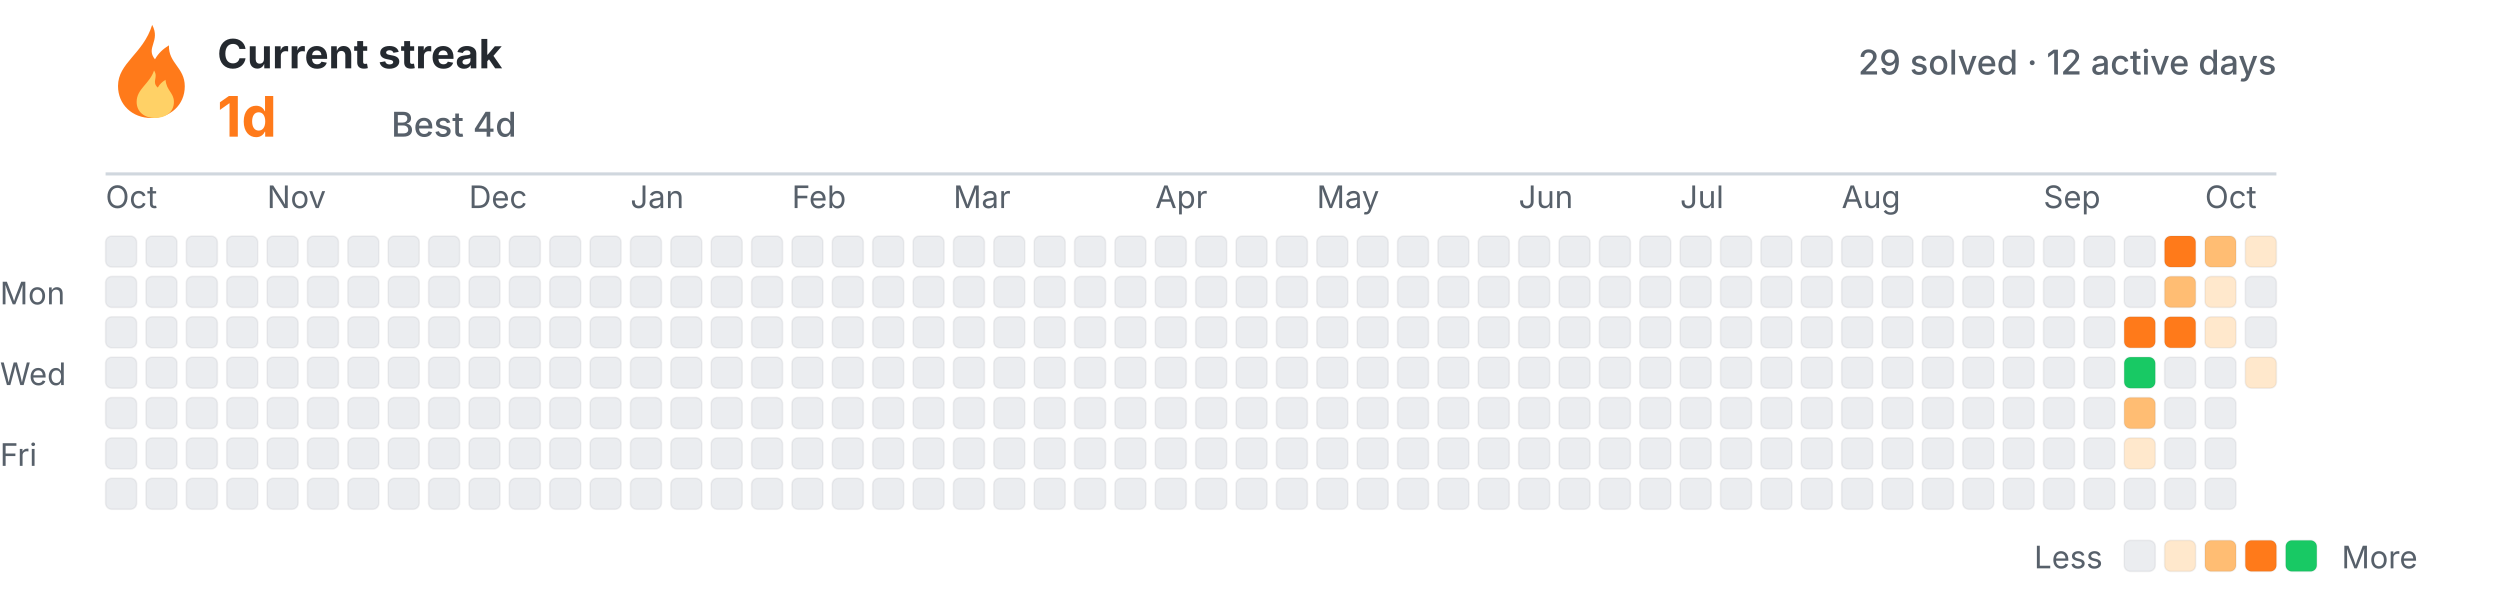
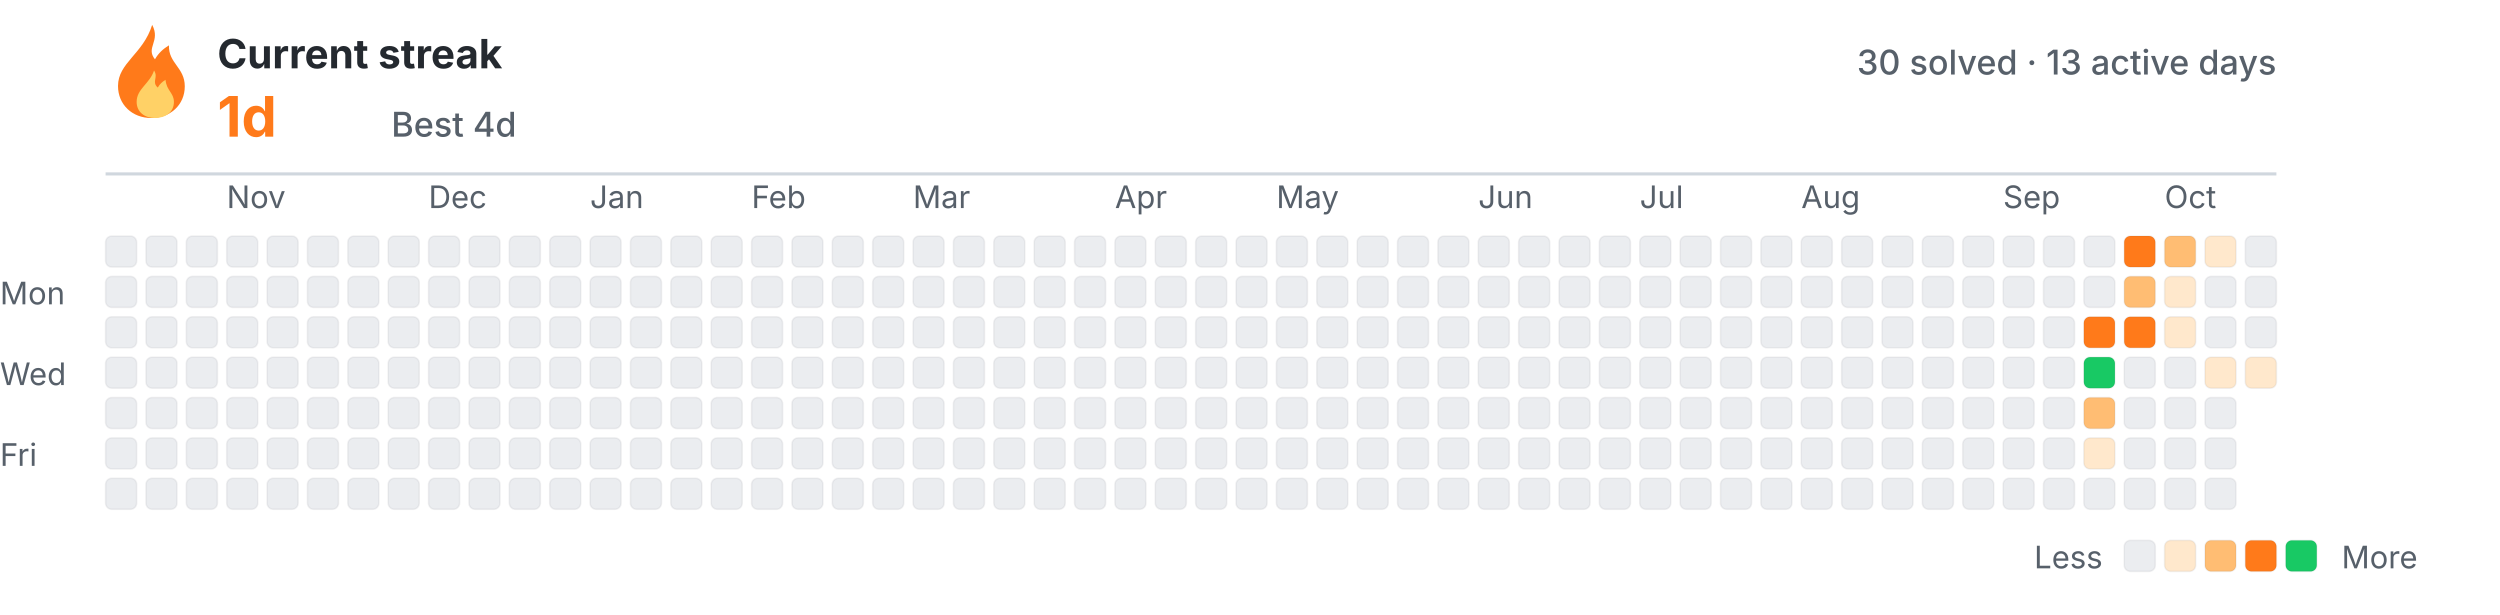
<svg xmlns="http://www.w3.org/2000/svg" width="805" height="198" viewBox="0 0 805 198" role="img" aria-labelledby="title desc">
  <style>
:root{color-scheme:light dark}
.label{font:10px -apple-system,BlinkMacSystemFont,"Segoe UI",sans-serif;fill:#57606a}
.metric{font:650 13px -apple-system,BlinkMacSystemFont,"Segoe UI",sans-serif;fill:#24292f}
.metric-strong{font:750 18px -apple-system,BlinkMacSystemFont,"Segoe UI",sans-serif;fill:#ff7a1a}
.metric-muted{font:550 11px -apple-system,BlinkMacSystemFont,"Segoe UI",sans-serif;fill:#57606a}
.flame{fill:#ff7a1a}
.spark{fill:#ffd166}
.rule{stroke:#d0d7de;stroke-width:1}
.cell{shape-rendering:geometricPrecision;stroke:rgba(27,31,36,.06);stroke-width:.5}
.level-0{fill:#ebedf0}.level-1{fill:#ffe8cc}.level-2{fill:#ffbd73}.level-3{fill:#ff7a1a}.level-4{fill:#18c964}
@media (prefers-color-scheme:dark){.label,.metric-muted{fill:#8b949e}.metric{fill:#f0f6fc}.rule{stroke:#30363d}.cell{stroke:rgba(240,246,252,.06)}.level-0{fill:#161b22}.level-1{fill:#3a2414}.level-2{fill:#7a3d12}.level-3{fill:#ff7a1a}.level-4{fill:#2fd46f}}
</style>
  <g transform="translate(34,8)">
    <path class="flame" d="M15 0c2.8 5.3-2.2 7.3.9 11.1 1.1-2 2.7-3.4 4.5-4.5-.2 5.8 5.1 7.1 5.1 13.2 0 6-4.7 10.2-10.8 10.2S4 25.7 4 19.7C4 12.2 12.1 9.4 15 0Z" />
    <path class="spark" d="M15.6 14.7c1.5 2.3-.9 3.6 1.2 5.5.6-1.1 1.5-1.9 2.5-2.5.3 3.5 2.7 4.2 2.7 7.1 0 3.4-2.8 5.2-6.1 5.2s-5.9-1.9-5.9-5.2c0-4.2 4.2-5.8 5.6-10.1Z" />
    <text x="36" y="14" class="metric">Current streak</text>
    <text x="36" y="36" class="metric-strong">1d</text>
    <text x="92" y="36" class="metric-muted">Best 4d</text>
  </g>
-   <text x="733" y="24" class="metric-muted" text-anchor="end">29 solved · 12 active days</text>
+   <text x="733" y="24" class="metric-muted" text-anchor="end">30 solved · 13 active days</text>
  <line x1="34" y1="56" x2="733" y2="56" class="rule" />
-   <text x="34" y="67" class="label">Oct</text>
-   <text x="86" y="67" class="label">Nov</text>
-   <text x="151" y="67" class="label">Dec</text>
-   <text x="203" y="67" class="label">Jan</text>
-   <text x="255" y="67" class="label">Feb</text>
-   <text x="307" y="67" class="label">Mar</text>
-   <text x="372" y="67" class="label">Apr</text>
-   <text x="424" y="67" class="label">May</text>
-   <text x="489" y="67" class="label">Jun</text>
-   <text x="541" y="67" class="label">Jul</text>
-   <text x="593" y="67" class="label">Aug</text>
-   <text x="658" y="67" class="label">Sep</text>
-   <text x="710" y="67" class="label">Oct</text>
+   <text x="73" y="67" class="label">Nov</text>
+   <text x="138" y="67" class="label">Dec</text>
+   <text x="190" y="67" class="label">Jan</text>
+   <text x="242" y="67" class="label">Feb</text>
+   <text x="294" y="67" class="label">Mar</text>
+   <text x="359" y="67" class="label">Apr</text>
+   <text x="411" y="67" class="label">May</text>
+   <text x="476" y="67" class="label">Jun</text>
+   <text x="528" y="67" class="label">Jul</text>
+   <text x="580" y="67" class="label">Aug</text>
+   <text x="645" y="67" class="label">Sep</text>
+   <text x="697" y="67" class="label">Oct</text>
  <text x="0" y="98" class="label">Mon</text>
  <text x="0" y="124" class="label">Wed</text>
  <text x="0" y="150" class="label">Fri</text>
  <rect x="34" y="76" width="10" height="10" rx="2" class="cell level-0" />
  <rect x="34" y="89" width="10" height="10" rx="2" class="cell level-0" />
  <rect x="34" y="102" width="10" height="10" rx="2" class="cell level-0" />
  <rect x="34" y="115" width="10" height="10" rx="2" class="cell level-0" />
  <rect x="34" y="128" width="10" height="10" rx="2" class="cell level-0" />
  <rect x="34" y="141" width="10" height="10" rx="2" class="cell level-0" />
  <rect x="34" y="154" width="10" height="10" rx="2" class="cell level-0" />
  <rect x="47" y="76" width="10" height="10" rx="2" class="cell level-0" />
  <rect x="47" y="89" width="10" height="10" rx="2" class="cell level-0" />
  <rect x="47" y="102" width="10" height="10" rx="2" class="cell level-0" />
  <rect x="47" y="115" width="10" height="10" rx="2" class="cell level-0" />
  <rect x="47" y="128" width="10" height="10" rx="2" class="cell level-0" />
  <rect x="47" y="141" width="10" height="10" rx="2" class="cell level-0" />
  <rect x="47" y="154" width="10" height="10" rx="2" class="cell level-0" />
  <rect x="60" y="76" width="10" height="10" rx="2" class="cell level-0" />
  <rect x="60" y="89" width="10" height="10" rx="2" class="cell level-0" />
  <rect x="60" y="102" width="10" height="10" rx="2" class="cell level-0" />
  <rect x="60" y="115" width="10" height="10" rx="2" class="cell level-0" />
  <rect x="60" y="128" width="10" height="10" rx="2" class="cell level-0" />
  <rect x="60" y="141" width="10" height="10" rx="2" class="cell level-0" />
  <rect x="60" y="154" width="10" height="10" rx="2" class="cell level-0" />
  <rect x="73" y="76" width="10" height="10" rx="2" class="cell level-0" />
  <rect x="73" y="89" width="10" height="10" rx="2" class="cell level-0" />
  <rect x="73" y="102" width="10" height="10" rx="2" class="cell level-0" />
  <rect x="73" y="115" width="10" height="10" rx="2" class="cell level-0" />
  <rect x="73" y="128" width="10" height="10" rx="2" class="cell level-0" />
  <rect x="73" y="141" width="10" height="10" rx="2" class="cell level-0" />
  <rect x="73" y="154" width="10" height="10" rx="2" class="cell level-0" />
  <rect x="86" y="76" width="10" height="10" rx="2" class="cell level-0" />
  <rect x="86" y="89" width="10" height="10" rx="2" class="cell level-0" />
  <rect x="86" y="102" width="10" height="10" rx="2" class="cell level-0" />
  <rect x="86" y="115" width="10" height="10" rx="2" class="cell level-0" />
  <rect x="86" y="128" width="10" height="10" rx="2" class="cell level-0" />
  <rect x="86" y="141" width="10" height="10" rx="2" class="cell level-0" />
  <rect x="86" y="154" width="10" height="10" rx="2" class="cell level-0" />
  <rect x="99" y="76" width="10" height="10" rx="2" class="cell level-0" />
  <rect x="99" y="89" width="10" height="10" rx="2" class="cell level-0" />
  <rect x="99" y="102" width="10" height="10" rx="2" class="cell level-0" />
  <rect x="99" y="115" width="10" height="10" rx="2" class="cell level-0" />
  <rect x="99" y="128" width="10" height="10" rx="2" class="cell level-0" />
  <rect x="99" y="141" width="10" height="10" rx="2" class="cell level-0" />
  <rect x="99" y="154" width="10" height="10" rx="2" class="cell level-0" />
  <rect x="112" y="76" width="10" height="10" rx="2" class="cell level-0" />
  <rect x="112" y="89" width="10" height="10" rx="2" class="cell level-0" />
  <rect x="112" y="102" width="10" height="10" rx="2" class="cell level-0" />
  <rect x="112" y="115" width="10" height="10" rx="2" class="cell level-0" />
  <rect x="112" y="128" width="10" height="10" rx="2" class="cell level-0" />
  <rect x="112" y="141" width="10" height="10" rx="2" class="cell level-0" />
  <rect x="112" y="154" width="10" height="10" rx="2" class="cell level-0" />
  <rect x="125" y="76" width="10" height="10" rx="2" class="cell level-0" />
  <rect x="125" y="89" width="10" height="10" rx="2" class="cell level-0" />
  <rect x="125" y="102" width="10" height="10" rx="2" class="cell level-0" />
  <rect x="125" y="115" width="10" height="10" rx="2" class="cell level-0" />
  <rect x="125" y="128" width="10" height="10" rx="2" class="cell level-0" />
  <rect x="125" y="141" width="10" height="10" rx="2" class="cell level-0" />
  <rect x="125" y="154" width="10" height="10" rx="2" class="cell level-0" />
  <rect x="138" y="76" width="10" height="10" rx="2" class="cell level-0" />
  <rect x="138" y="89" width="10" height="10" rx="2" class="cell level-0" />
  <rect x="138" y="102" width="10" height="10" rx="2" class="cell level-0" />
  <rect x="138" y="115" width="10" height="10" rx="2" class="cell level-0" />
  <rect x="138" y="128" width="10" height="10" rx="2" class="cell level-0" />
  <rect x="138" y="141" width="10" height="10" rx="2" class="cell level-0" />
  <rect x="138" y="154" width="10" height="10" rx="2" class="cell level-0" />
  <rect x="151" y="76" width="10" height="10" rx="2" class="cell level-0" />
  <rect x="151" y="89" width="10" height="10" rx="2" class="cell level-0" />
  <rect x="151" y="102" width="10" height="10" rx="2" class="cell level-0" />
  <rect x="151" y="115" width="10" height="10" rx="2" class="cell level-0" />
  <rect x="151" y="128" width="10" height="10" rx="2" class="cell level-0" />
  <rect x="151" y="141" width="10" height="10" rx="2" class="cell level-0" />
  <rect x="151" y="154" width="10" height="10" rx="2" class="cell level-0" />
  <rect x="164" y="76" width="10" height="10" rx="2" class="cell level-0" />
  <rect x="164" y="89" width="10" height="10" rx="2" class="cell level-0" />
  <rect x="164" y="102" width="10" height="10" rx="2" class="cell level-0" />
  <rect x="164" y="115" width="10" height="10" rx="2" class="cell level-0" />
  <rect x="164" y="128" width="10" height="10" rx="2" class="cell level-0" />
  <rect x="164" y="141" width="10" height="10" rx="2" class="cell level-0" />
  <rect x="164" y="154" width="10" height="10" rx="2" class="cell level-0" />
  <rect x="177" y="76" width="10" height="10" rx="2" class="cell level-0" />
  <rect x="177" y="89" width="10" height="10" rx="2" class="cell level-0" />
  <rect x="177" y="102" width="10" height="10" rx="2" class="cell level-0" />
  <rect x="177" y="115" width="10" height="10" rx="2" class="cell level-0" />
  <rect x="177" y="128" width="10" height="10" rx="2" class="cell level-0" />
  <rect x="177" y="141" width="10" height="10" rx="2" class="cell level-0" />
  <rect x="177" y="154" width="10" height="10" rx="2" class="cell level-0" />
  <rect x="190" y="76" width="10" height="10" rx="2" class="cell level-0" />
  <rect x="190" y="89" width="10" height="10" rx="2" class="cell level-0" />
  <rect x="190" y="102" width="10" height="10" rx="2" class="cell level-0" />
  <rect x="190" y="115" width="10" height="10" rx="2" class="cell level-0" />
  <rect x="190" y="128" width="10" height="10" rx="2" class="cell level-0" />
  <rect x="190" y="141" width="10" height="10" rx="2" class="cell level-0" />
  <rect x="190" y="154" width="10" height="10" rx="2" class="cell level-0" />
  <rect x="203" y="76" width="10" height="10" rx="2" class="cell level-0" />
  <rect x="203" y="89" width="10" height="10" rx="2" class="cell level-0" />
  <rect x="203" y="102" width="10" height="10" rx="2" class="cell level-0" />
  <rect x="203" y="115" width="10" height="10" rx="2" class="cell level-0" />
  <rect x="203" y="128" width="10" height="10" rx="2" class="cell level-0" />
  <rect x="203" y="141" width="10" height="10" rx="2" class="cell level-0" />
  <rect x="203" y="154" width="10" height="10" rx="2" class="cell level-0" />
  <rect x="216" y="76" width="10" height="10" rx="2" class="cell level-0" />
  <rect x="216" y="89" width="10" height="10" rx="2" class="cell level-0" />
  <rect x="216" y="102" width="10" height="10" rx="2" class="cell level-0" />
  <rect x="216" y="115" width="10" height="10" rx="2" class="cell level-0" />
  <rect x="216" y="128" width="10" height="10" rx="2" class="cell level-0" />
  <rect x="216" y="141" width="10" height="10" rx="2" class="cell level-0" />
  <rect x="216" y="154" width="10" height="10" rx="2" class="cell level-0" />
  <rect x="229" y="76" width="10" height="10" rx="2" class="cell level-0" />
  <rect x="229" y="89" width="10" height="10" rx="2" class="cell level-0" />
  <rect x="229" y="102" width="10" height="10" rx="2" class="cell level-0" />
  <rect x="229" y="115" width="10" height="10" rx="2" class="cell level-0" />
  <rect x="229" y="128" width="10" height="10" rx="2" class="cell level-0" />
  <rect x="229" y="141" width="10" height="10" rx="2" class="cell level-0" />
  <rect x="229" y="154" width="10" height="10" rx="2" class="cell level-0" />
  <rect x="242" y="76" width="10" height="10" rx="2" class="cell level-0" />
  <rect x="242" y="89" width="10" height="10" rx="2" class="cell level-0" />
  <rect x="242" y="102" width="10" height="10" rx="2" class="cell level-0" />
  <rect x="242" y="115" width="10" height="10" rx="2" class="cell level-0" />
  <rect x="242" y="128" width="10" height="10" rx="2" class="cell level-0" />
  <rect x="242" y="141" width="10" height="10" rx="2" class="cell level-0" />
  <rect x="242" y="154" width="10" height="10" rx="2" class="cell level-0" />
  <rect x="255" y="76" width="10" height="10" rx="2" class="cell level-0" />
  <rect x="255" y="89" width="10" height="10" rx="2" class="cell level-0" />
  <rect x="255" y="102" width="10" height="10" rx="2" class="cell level-0" />
  <rect x="255" y="115" width="10" height="10" rx="2" class="cell level-0" />
  <rect x="255" y="128" width="10" height="10" rx="2" class="cell level-0" />
  <rect x="255" y="141" width="10" height="10" rx="2" class="cell level-0" />
  <rect x="255" y="154" width="10" height="10" rx="2" class="cell level-0" />
  <rect x="268" y="76" width="10" height="10" rx="2" class="cell level-0" />
  <rect x="268" y="89" width="10" height="10" rx="2" class="cell level-0" />
  <rect x="268" y="102" width="10" height="10" rx="2" class="cell level-0" />
  <rect x="268" y="115" width="10" height="10" rx="2" class="cell level-0" />
  <rect x="268" y="128" width="10" height="10" rx="2" class="cell level-0" />
  <rect x="268" y="141" width="10" height="10" rx="2" class="cell level-0" />
  <rect x="268" y="154" width="10" height="10" rx="2" class="cell level-0" />
  <rect x="281" y="76" width="10" height="10" rx="2" class="cell level-0" />
  <rect x="281" y="89" width="10" height="10" rx="2" class="cell level-0" />
  <rect x="281" y="102" width="10" height="10" rx="2" class="cell level-0" />
  <rect x="281" y="115" width="10" height="10" rx="2" class="cell level-0" />
  <rect x="281" y="128" width="10" height="10" rx="2" class="cell level-0" />
  <rect x="281" y="141" width="10" height="10" rx="2" class="cell level-0" />
  <rect x="281" y="154" width="10" height="10" rx="2" class="cell level-0" />
  <rect x="294" y="76" width="10" height="10" rx="2" class="cell level-0" />
  <rect x="294" y="89" width="10" height="10" rx="2" class="cell level-0" />
  <rect x="294" y="102" width="10" height="10" rx="2" class="cell level-0" />
  <rect x="294" y="115" width="10" height="10" rx="2" class="cell level-0" />
  <rect x="294" y="128" width="10" height="10" rx="2" class="cell level-0" />
  <rect x="294" y="141" width="10" height="10" rx="2" class="cell level-0" />
  <rect x="294" y="154" width="10" height="10" rx="2" class="cell level-0" />
  <rect x="307" y="76" width="10" height="10" rx="2" class="cell level-0" />
  <rect x="307" y="89" width="10" height="10" rx="2" class="cell level-0" />
  <rect x="307" y="102" width="10" height="10" rx="2" class="cell level-0" />
  <rect x="307" y="115" width="10" height="10" rx="2" class="cell level-0" />
  <rect x="307" y="128" width="10" height="10" rx="2" class="cell level-0" />
  <rect x="307" y="141" width="10" height="10" rx="2" class="cell level-0" />
  <rect x="307" y="154" width="10" height="10" rx="2" class="cell level-0" />
  <rect x="320" y="76" width="10" height="10" rx="2" class="cell level-0" />
  <rect x="320" y="89" width="10" height="10" rx="2" class="cell level-0" />
  <rect x="320" y="102" width="10" height="10" rx="2" class="cell level-0" />
  <rect x="320" y="115" width="10" height="10" rx="2" class="cell level-0" />
  <rect x="320" y="128" width="10" height="10" rx="2" class="cell level-0" />
  <rect x="320" y="141" width="10" height="10" rx="2" class="cell level-0" />
  <rect x="320" y="154" width="10" height="10" rx="2" class="cell level-0" />
  <rect x="333" y="76" width="10" height="10" rx="2" class="cell level-0" />
  <rect x="333" y="89" width="10" height="10" rx="2" class="cell level-0" />
  <rect x="333" y="102" width="10" height="10" rx="2" class="cell level-0" />
  <rect x="333" y="115" width="10" height="10" rx="2" class="cell level-0" />
  <rect x="333" y="128" width="10" height="10" rx="2" class="cell level-0" />
  <rect x="333" y="141" width="10" height="10" rx="2" class="cell level-0" />
  <rect x="333" y="154" width="10" height="10" rx="2" class="cell level-0" />
  <rect x="346" y="76" width="10" height="10" rx="2" class="cell level-0" />
  <rect x="346" y="89" width="10" height="10" rx="2" class="cell level-0" />
  <rect x="346" y="102" width="10" height="10" rx="2" class="cell level-0" />
  <rect x="346" y="115" width="10" height="10" rx="2" class="cell level-0" />
  <rect x="346" y="128" width="10" height="10" rx="2" class="cell level-0" />
  <rect x="346" y="141" width="10" height="10" rx="2" class="cell level-0" />
  <rect x="346" y="154" width="10" height="10" rx="2" class="cell level-0" />
  <rect x="359" y="76" width="10" height="10" rx="2" class="cell level-0" />
  <rect x="359" y="89" width="10" height="10" rx="2" class="cell level-0" />
  <rect x="359" y="102" width="10" height="10" rx="2" class="cell level-0" />
  <rect x="359" y="115" width="10" height="10" rx="2" class="cell level-0" />
  <rect x="359" y="128" width="10" height="10" rx="2" class="cell level-0" />
  <rect x="359" y="141" width="10" height="10" rx="2" class="cell level-0" />
  <rect x="359" y="154" width="10" height="10" rx="2" class="cell level-0" />
  <rect x="372" y="76" width="10" height="10" rx="2" class="cell level-0" />
  <rect x="372" y="89" width="10" height="10" rx="2" class="cell level-0" />
  <rect x="372" y="102" width="10" height="10" rx="2" class="cell level-0" />
  <rect x="372" y="115" width="10" height="10" rx="2" class="cell level-0" />
  <rect x="372" y="128" width="10" height="10" rx="2" class="cell level-0" />
  <rect x="372" y="141" width="10" height="10" rx="2" class="cell level-0" />
  <rect x="372" y="154" width="10" height="10" rx="2" class="cell level-0" />
  <rect x="385" y="76" width="10" height="10" rx="2" class="cell level-0" />
  <rect x="385" y="89" width="10" height="10" rx="2" class="cell level-0" />
  <rect x="385" y="102" width="10" height="10" rx="2" class="cell level-0" />
  <rect x="385" y="115" width="10" height="10" rx="2" class="cell level-0" />
  <rect x="385" y="128" width="10" height="10" rx="2" class="cell level-0" />
  <rect x="385" y="141" width="10" height="10" rx="2" class="cell level-0" />
  <rect x="385" y="154" width="10" height="10" rx="2" class="cell level-0" />
  <rect x="398" y="76" width="10" height="10" rx="2" class="cell level-0" />
  <rect x="398" y="89" width="10" height="10" rx="2" class="cell level-0" />
  <rect x="398" y="102" width="10" height="10" rx="2" class="cell level-0" />
  <rect x="398" y="115" width="10" height="10" rx="2" class="cell level-0" />
  <rect x="398" y="128" width="10" height="10" rx="2" class="cell level-0" />
  <rect x="398" y="141" width="10" height="10" rx="2" class="cell level-0" />
  <rect x="398" y="154" width="10" height="10" rx="2" class="cell level-0" />
  <rect x="411" y="76" width="10" height="10" rx="2" class="cell level-0" />
  <rect x="411" y="89" width="10" height="10" rx="2" class="cell level-0" />
  <rect x="411" y="102" width="10" height="10" rx="2" class="cell level-0" />
  <rect x="411" y="115" width="10" height="10" rx="2" class="cell level-0" />
  <rect x="411" y="128" width="10" height="10" rx="2" class="cell level-0" />
  <rect x="411" y="141" width="10" height="10" rx="2" class="cell level-0" />
  <rect x="411" y="154" width="10" height="10" rx="2" class="cell level-0" />
  <rect x="424" y="76" width="10" height="10" rx="2" class="cell level-0" />
  <rect x="424" y="89" width="10" height="10" rx="2" class="cell level-0" />
  <rect x="424" y="102" width="10" height="10" rx="2" class="cell level-0" />
  <rect x="424" y="115" width="10" height="10" rx="2" class="cell level-0" />
  <rect x="424" y="128" width="10" height="10" rx="2" class="cell level-0" />
  <rect x="424" y="141" width="10" height="10" rx="2" class="cell level-0" />
  <rect x="424" y="154" width="10" height="10" rx="2" class="cell level-0" />
  <rect x="437" y="76" width="10" height="10" rx="2" class="cell level-0" />
  <rect x="437" y="89" width="10" height="10" rx="2" class="cell level-0" />
  <rect x="437" y="102" width="10" height="10" rx="2" class="cell level-0" />
  <rect x="437" y="115" width="10" height="10" rx="2" class="cell level-0" />
  <rect x="437" y="128" width="10" height="10" rx="2" class="cell level-0" />
  <rect x="437" y="141" width="10" height="10" rx="2" class="cell level-0" />
  <rect x="437" y="154" width="10" height="10" rx="2" class="cell level-0" />
  <rect x="450" y="76" width="10" height="10" rx="2" class="cell level-0" />
  <rect x="450" y="89" width="10" height="10" rx="2" class="cell level-0" />
  <rect x="450" y="102" width="10" height="10" rx="2" class="cell level-0" />
  <rect x="450" y="115" width="10" height="10" rx="2" class="cell level-0" />
  <rect x="450" y="128" width="10" height="10" rx="2" class="cell level-0" />
  <rect x="450" y="141" width="10" height="10" rx="2" class="cell level-0" />
  <rect x="450" y="154" width="10" height="10" rx="2" class="cell level-0" />
  <rect x="463" y="76" width="10" height="10" rx="2" class="cell level-0" />
  <rect x="463" y="89" width="10" height="10" rx="2" class="cell level-0" />
  <rect x="463" y="102" width="10" height="10" rx="2" class="cell level-0" />
  <rect x="463" y="115" width="10" height="10" rx="2" class="cell level-0" />
  <rect x="463" y="128" width="10" height="10" rx="2" class="cell level-0" />
  <rect x="463" y="141" width="10" height="10" rx="2" class="cell level-0" />
  <rect x="463" y="154" width="10" height="10" rx="2" class="cell level-0" />
  <rect x="476" y="76" width="10" height="10" rx="2" class="cell level-0" />
  <rect x="476" y="89" width="10" height="10" rx="2" class="cell level-0" />
  <rect x="476" y="102" width="10" height="10" rx="2" class="cell level-0" />
  <rect x="476" y="115" width="10" height="10" rx="2" class="cell level-0" />
  <rect x="476" y="128" width="10" height="10" rx="2" class="cell level-0" />
  <rect x="476" y="141" width="10" height="10" rx="2" class="cell level-0" />
  <rect x="476" y="154" width="10" height="10" rx="2" class="cell level-0" />
  <rect x="489" y="76" width="10" height="10" rx="2" class="cell level-0" />
  <rect x="489" y="89" width="10" height="10" rx="2" class="cell level-0" />
  <rect x="489" y="102" width="10" height="10" rx="2" class="cell level-0" />
  <rect x="489" y="115" width="10" height="10" rx="2" class="cell level-0" />
  <rect x="489" y="128" width="10" height="10" rx="2" class="cell level-0" />
  <rect x="489" y="141" width="10" height="10" rx="2" class="cell level-0" />
  <rect x="489" y="154" width="10" height="10" rx="2" class="cell level-0" />
  <rect x="502" y="76" width="10" height="10" rx="2" class="cell level-0" />
  <rect x="502" y="89" width="10" height="10" rx="2" class="cell level-0" />
  <rect x="502" y="102" width="10" height="10" rx="2" class="cell level-0" />
  <rect x="502" y="115" width="10" height="10" rx="2" class="cell level-0" />
  <rect x="502" y="128" width="10" height="10" rx="2" class="cell level-0" />
  <rect x="502" y="141" width="10" height="10" rx="2" class="cell level-0" />
  <rect x="502" y="154" width="10" height="10" rx="2" class="cell level-0" />
  <rect x="515" y="76" width="10" height="10" rx="2" class="cell level-0" />
  <rect x="515" y="89" width="10" height="10" rx="2" class="cell level-0" />
  <rect x="515" y="102" width="10" height="10" rx="2" class="cell level-0" />
  <rect x="515" y="115" width="10" height="10" rx="2" class="cell level-0" />
  <rect x="515" y="128" width="10" height="10" rx="2" class="cell level-0" />
  <rect x="515" y="141" width="10" height="10" rx="2" class="cell level-0" />
  <rect x="515" y="154" width="10" height="10" rx="2" class="cell level-0" />
  <rect x="528" y="76" width="10" height="10" rx="2" class="cell level-0" />
  <rect x="528" y="89" width="10" height="10" rx="2" class="cell level-0" />
  <rect x="528" y="102" width="10" height="10" rx="2" class="cell level-0" />
  <rect x="528" y="115" width="10" height="10" rx="2" class="cell level-0" />
  <rect x="528" y="128" width="10" height="10" rx="2" class="cell level-0" />
  <rect x="528" y="141" width="10" height="10" rx="2" class="cell level-0" />
  <rect x="528" y="154" width="10" height="10" rx="2" class="cell level-0" />
  <rect x="541" y="76" width="10" height="10" rx="2" class="cell level-0" />
  <rect x="541" y="89" width="10" height="10" rx="2" class="cell level-0" />
  <rect x="541" y="102" width="10" height="10" rx="2" class="cell level-0" />
  <rect x="541" y="115" width="10" height="10" rx="2" class="cell level-0" />
  <rect x="541" y="128" width="10" height="10" rx="2" class="cell level-0" />
  <rect x="541" y="141" width="10" height="10" rx="2" class="cell level-0" />
  <rect x="541" y="154" width="10" height="10" rx="2" class="cell level-0" />
  <rect x="554" y="76" width="10" height="10" rx="2" class="cell level-0" />
  <rect x="554" y="89" width="10" height="10" rx="2" class="cell level-0" />
  <rect x="554" y="102" width="10" height="10" rx="2" class="cell level-0" />
  <rect x="554" y="115" width="10" height="10" rx="2" class="cell level-0" />
  <rect x="554" y="128" width="10" height="10" rx="2" class="cell level-0" />
  <rect x="554" y="141" width="10" height="10" rx="2" class="cell level-0" />
  <rect x="554" y="154" width="10" height="10" rx="2" class="cell level-0" />
  <rect x="567" y="76" width="10" height="10" rx="2" class="cell level-0" />
  <rect x="567" y="89" width="10" height="10" rx="2" class="cell level-0" />
  <rect x="567" y="102" width="10" height="10" rx="2" class="cell level-0" />
  <rect x="567" y="115" width="10" height="10" rx="2" class="cell level-0" />
  <rect x="567" y="128" width="10" height="10" rx="2" class="cell level-0" />
  <rect x="567" y="141" width="10" height="10" rx="2" class="cell level-0" />
  <rect x="567" y="154" width="10" height="10" rx="2" class="cell level-0" />
  <rect x="580" y="76" width="10" height="10" rx="2" class="cell level-0" />
  <rect x="580" y="89" width="10" height="10" rx="2" class="cell level-0" />
  <rect x="580" y="102" width="10" height="10" rx="2" class="cell level-0" />
  <rect x="580" y="115" width="10" height="10" rx="2" class="cell level-0" />
  <rect x="580" y="128" width="10" height="10" rx="2" class="cell level-0" />
  <rect x="580" y="141" width="10" height="10" rx="2" class="cell level-0" />
  <rect x="580" y="154" width="10" height="10" rx="2" class="cell level-0" />
  <rect x="593" y="76" width="10" height="10" rx="2" class="cell level-0" />
  <rect x="593" y="89" width="10" height="10" rx="2" class="cell level-0" />
  <rect x="593" y="102" width="10" height="10" rx="2" class="cell level-0" />
  <rect x="593" y="115" width="10" height="10" rx="2" class="cell level-0" />
  <rect x="593" y="128" width="10" height="10" rx="2" class="cell level-0" />
  <rect x="593" y="141" width="10" height="10" rx="2" class="cell level-0" />
  <rect x="593" y="154" width="10" height="10" rx="2" class="cell level-0" />
  <rect x="606" y="76" width="10" height="10" rx="2" class="cell level-0" />
  <rect x="606" y="89" width="10" height="10" rx="2" class="cell level-0" />
  <rect x="606" y="102" width="10" height="10" rx="2" class="cell level-0" />
  <rect x="606" y="115" width="10" height="10" rx="2" class="cell level-0" />
  <rect x="606" y="128" width="10" height="10" rx="2" class="cell level-0" />
  <rect x="606" y="141" width="10" height="10" rx="2" class="cell level-0" />
  <rect x="606" y="154" width="10" height="10" rx="2" class="cell level-0" />
  <rect x="619" y="76" width="10" height="10" rx="2" class="cell level-0" />
  <rect x="619" y="89" width="10" height="10" rx="2" class="cell level-0" />
  <rect x="619" y="102" width="10" height="10" rx="2" class="cell level-0" />
  <rect x="619" y="115" width="10" height="10" rx="2" class="cell level-0" />
  <rect x="619" y="128" width="10" height="10" rx="2" class="cell level-0" />
  <rect x="619" y="141" width="10" height="10" rx="2" class="cell level-0" />
  <rect x="619" y="154" width="10" height="10" rx="2" class="cell level-0" />
  <rect x="632" y="76" width="10" height="10" rx="2" class="cell level-0" />
  <rect x="632" y="89" width="10" height="10" rx="2" class="cell level-0" />
  <rect x="632" y="102" width="10" height="10" rx="2" class="cell level-0" />
  <rect x="632" y="115" width="10" height="10" rx="2" class="cell level-0" />
  <rect x="632" y="128" width="10" height="10" rx="2" class="cell level-0" />
  <rect x="632" y="141" width="10" height="10" rx="2" class="cell level-0" />
  <rect x="632" y="154" width="10" height="10" rx="2" class="cell level-0" />
  <rect x="645" y="76" width="10" height="10" rx="2" class="cell level-0" />
  <rect x="645" y="89" width="10" height="10" rx="2" class="cell level-0" />
  <rect x="645" y="102" width="10" height="10" rx="2" class="cell level-0" />
  <rect x="645" y="115" width="10" height="10" rx="2" class="cell level-0" />
  <rect x="645" y="128" width="10" height="10" rx="2" class="cell level-0" />
  <rect x="645" y="141" width="10" height="10" rx="2" class="cell level-0" />
  <rect x="645" y="154" width="10" height="10" rx="2" class="cell level-0" />
  <rect x="658" y="76" width="10" height="10" rx="2" class="cell level-0" />
  <rect x="658" y="89" width="10" height="10" rx="2" class="cell level-0" />
  <rect x="658" y="102" width="10" height="10" rx="2" class="cell level-0" />
  <rect x="658" y="115" width="10" height="10" rx="2" class="cell level-0" />
  <rect x="658" y="128" width="10" height="10" rx="2" class="cell level-0" />
  <rect x="658" y="141" width="10" height="10" rx="2" class="cell level-0" />
  <rect x="658" y="154" width="10" height="10" rx="2" class="cell level-0" />
  <rect x="671" y="76" width="10" height="10" rx="2" class="cell level-0" />
  <rect x="671" y="89" width="10" height="10" rx="2" class="cell level-0" />
-   <rect x="671" y="102" width="10" height="10" rx="2" class="cell level-0" />
-   <rect x="671" y="115" width="10" height="10" rx="2" class="cell level-0" />
-   <rect x="671" y="128" width="10" height="10" rx="2" class="cell level-0" />
-   <rect x="671" y="141" width="10" height="10" rx="2" class="cell level-0" />
+   <rect x="671" y="102" width="10" height="10" rx="2" class="cell level-3" />
+   <rect x="671" y="115" width="10" height="10" rx="2" class="cell level-4" />
+   <rect x="671" y="128" width="10" height="10" rx="2" class="cell level-2" />
+   <rect x="671" y="141" width="10" height="10" rx="2" class="cell level-1" />
  <rect x="671" y="154" width="10" height="10" rx="2" class="cell level-0" />
-   <rect x="684" y="76" width="10" height="10" rx="2" class="cell level-0" />
-   <rect x="684" y="89" width="10" height="10" rx="2" class="cell level-0" />
+   <rect x="684" y="76" width="10" height="10" rx="2" class="cell level-3" />
+   <rect x="684" y="89" width="10" height="10" rx="2" class="cell level-2" />
  <rect x="684" y="102" width="10" height="10" rx="2" class="cell level-3" />
-   <rect x="684" y="115" width="10" height="10" rx="2" class="cell level-4" />
-   <rect x="684" y="128" width="10" height="10" rx="2" class="cell level-2" />
-   <rect x="684" y="141" width="10" height="10" rx="2" class="cell level-1" />
+   <rect x="684" y="115" width="10" height="10" rx="2" class="cell level-0" />
+   <rect x="684" y="128" width="10" height="10" rx="2" class="cell level-0" />
+   <rect x="684" y="141" width="10" height="10" rx="2" class="cell level-0" />
  <rect x="684" y="154" width="10" height="10" rx="2" class="cell level-0" />
-   <rect x="697" y="76" width="10" height="10" rx="2" class="cell level-3" />
-   <rect x="697" y="89" width="10" height="10" rx="2" class="cell level-2" />
-   <rect x="697" y="102" width="10" height="10" rx="2" class="cell level-3" />
+   <rect x="697" y="76" width="10" height="10" rx="2" class="cell level-2" />
+   <rect x="697" y="89" width="10" height="10" rx="2" class="cell level-1" />
+   <rect x="697" y="102" width="10" height="10" rx="2" class="cell level-1" />
  <rect x="697" y="115" width="10" height="10" rx="2" class="cell level-0" />
  <rect x="697" y="128" width="10" height="10" rx="2" class="cell level-0" />
  <rect x="697" y="141" width="10" height="10" rx="2" class="cell level-0" />
  <rect x="697" y="154" width="10" height="10" rx="2" class="cell level-0" />
-   <rect x="710" y="76" width="10" height="10" rx="2" class="cell level-2" />
-   <rect x="710" y="89" width="10" height="10" rx="2" class="cell level-1" />
-   <rect x="710" y="102" width="10" height="10" rx="2" class="cell level-1" />
-   <rect x="710" y="115" width="10" height="10" rx="2" class="cell level-0" />
+   <rect x="710" y="76" width="10" height="10" rx="2" class="cell level-1" />
+   <rect x="710" y="89" width="10" height="10" rx="2" class="cell level-0" />
+   <rect x="710" y="102" width="10" height="10" rx="2" class="cell level-0" />
+   <rect x="710" y="115" width="10" height="10" rx="2" class="cell level-1" />
  <rect x="710" y="128" width="10" height="10" rx="2" class="cell level-0" />
  <rect x="710" y="141" width="10" height="10" rx="2" class="cell level-0" />
  <rect x="710" y="154" width="10" height="10" rx="2" class="cell level-0" />
-   <rect x="723" y="76" width="10" height="10" rx="2" class="cell level-1" />
+   <rect x="723" y="76" width="10" height="10" rx="2" class="cell level-0" />
  <rect x="723" y="89" width="10" height="10" rx="2" class="cell level-0" />
  <rect x="723" y="102" width="10" height="10" rx="2" class="cell level-0" />
  <rect x="723" y="115" width="10" height="10" rx="2" class="cell level-1" />
  <text x="655" y="183" class="label">Less</text>
  <rect x="684" y="174" width="10" height="10" rx="2" class="cell level-0" />
  <rect x="697" y="174" width="10" height="10" rx="2" class="cell level-1" />
  <rect x="710" y="174" width="10" height="10" rx="2" class="cell level-2" />
  <rect x="723" y="174" width="10" height="10" rx="2" class="cell level-3" />
  <rect x="736" y="174" width="10" height="10" rx="2" class="cell level-4" />
  <text x="754" y="183" class="label">More</text>
</svg>
